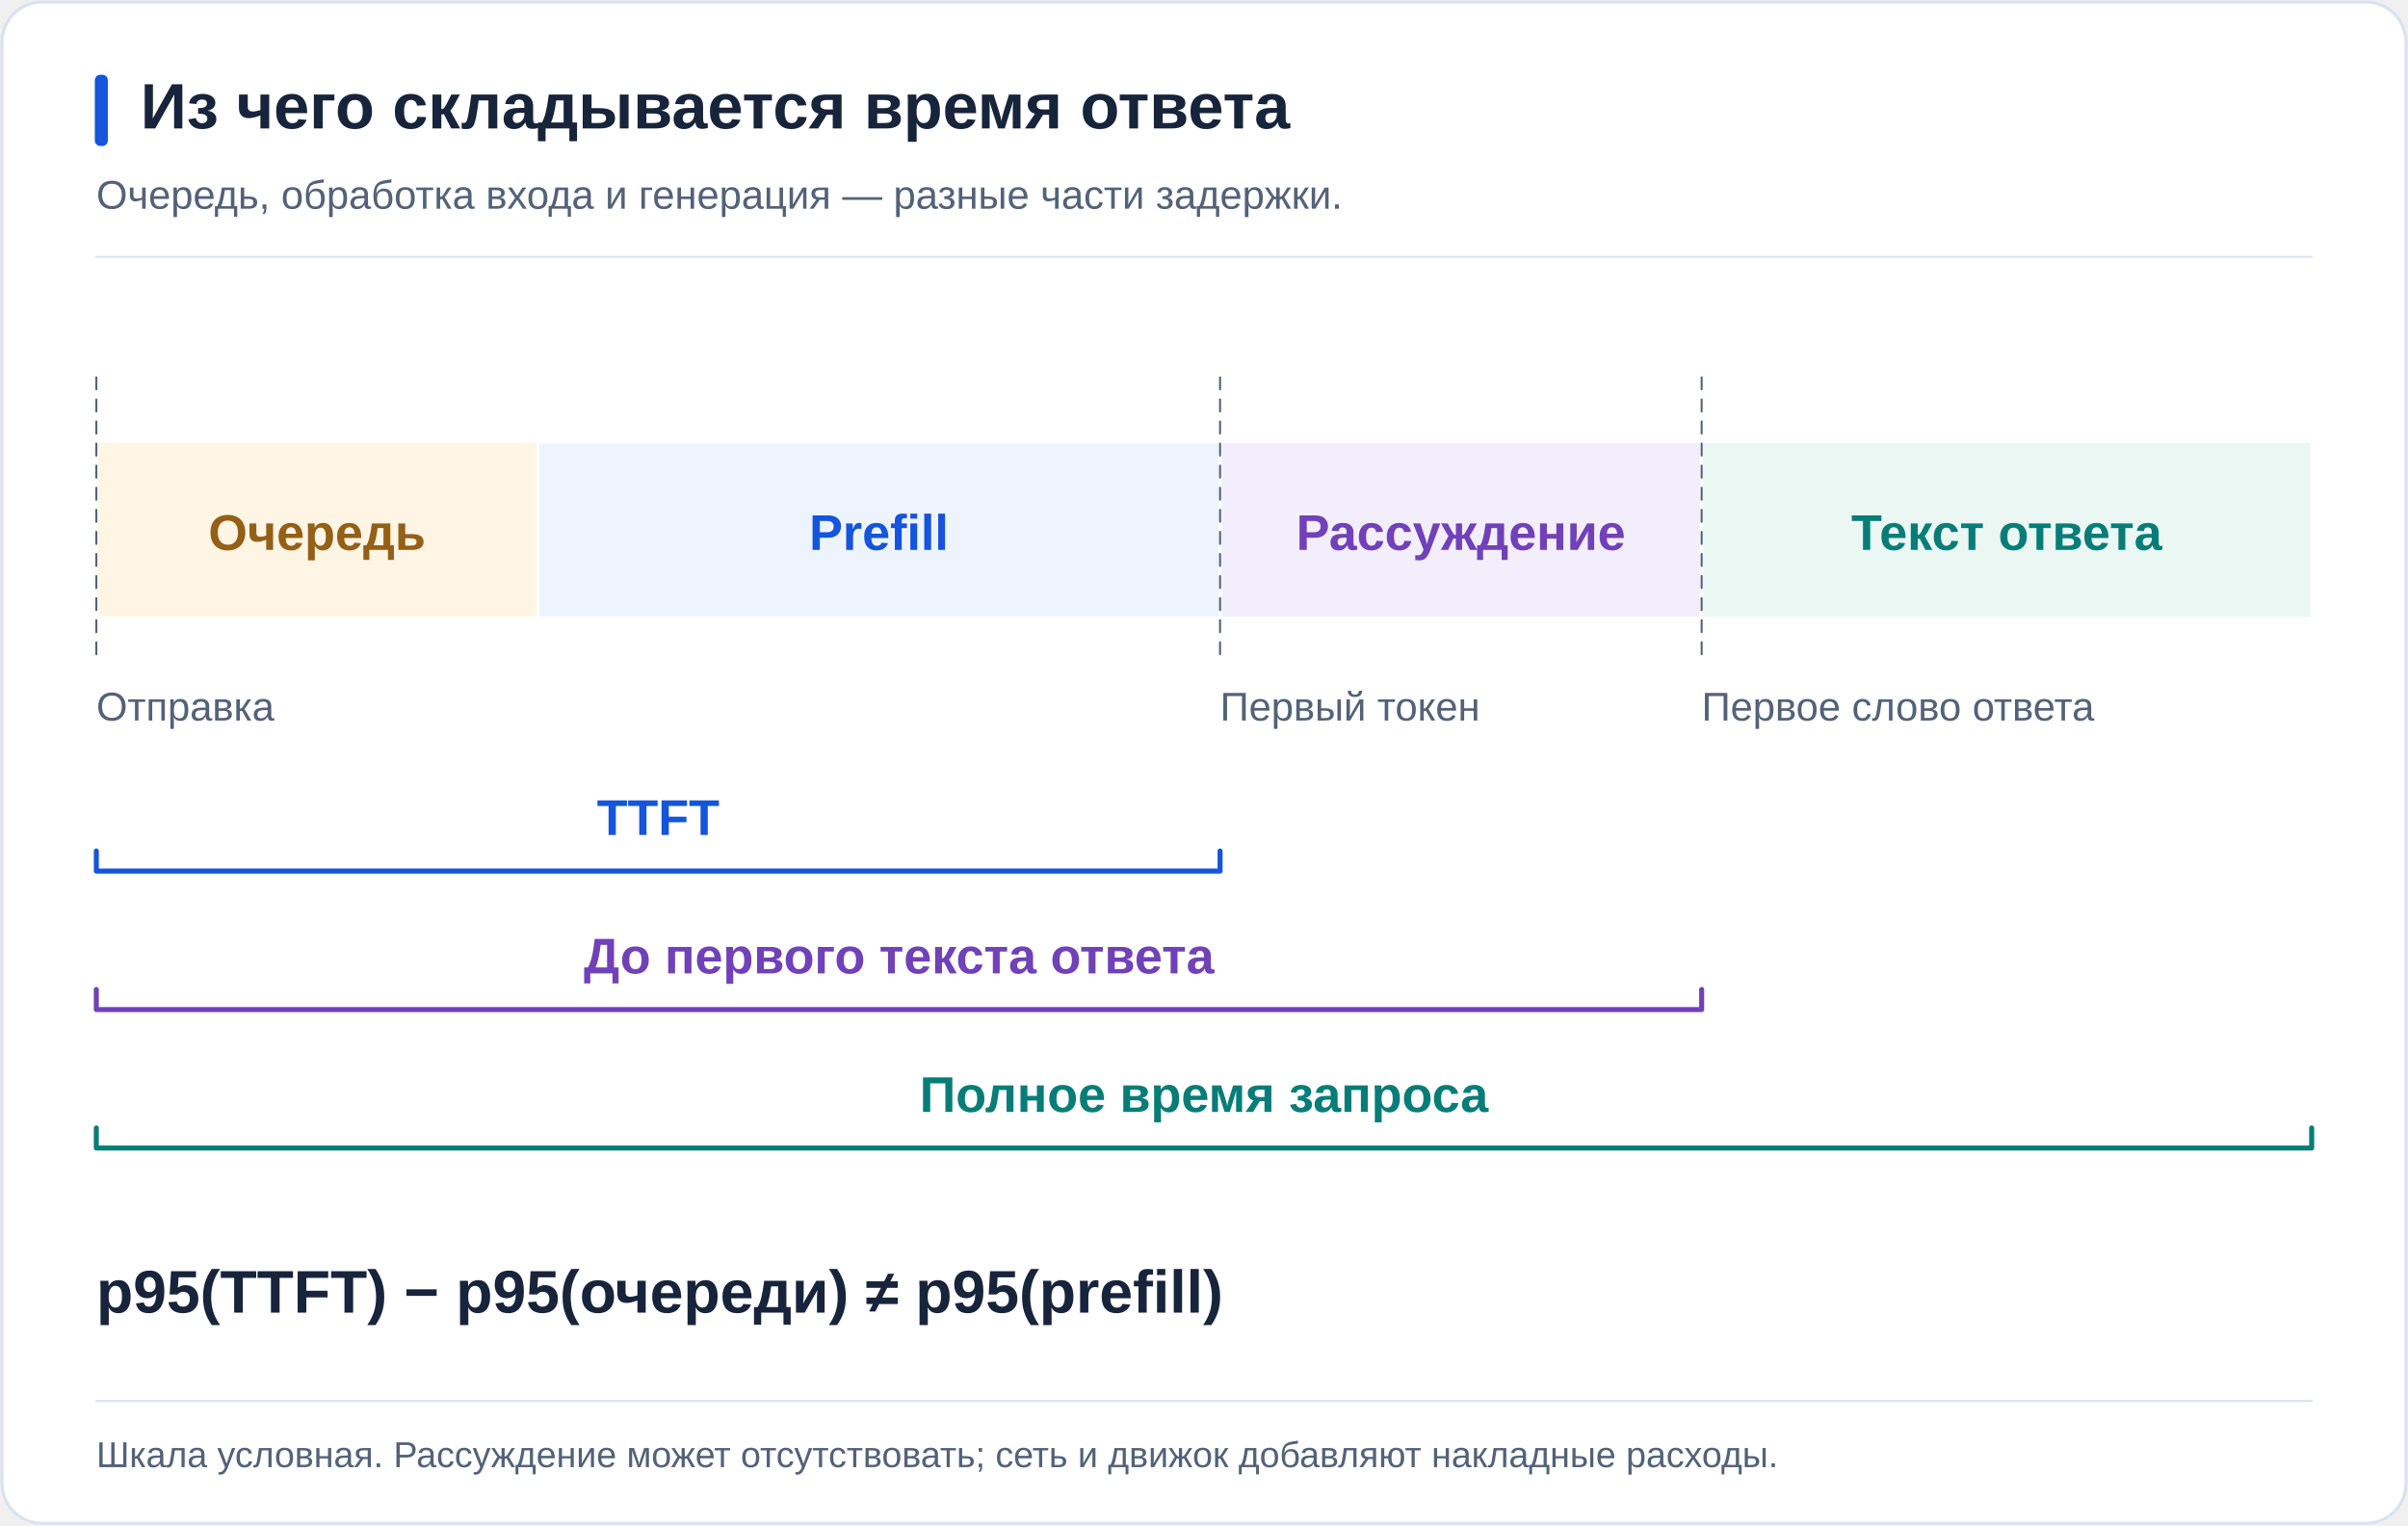
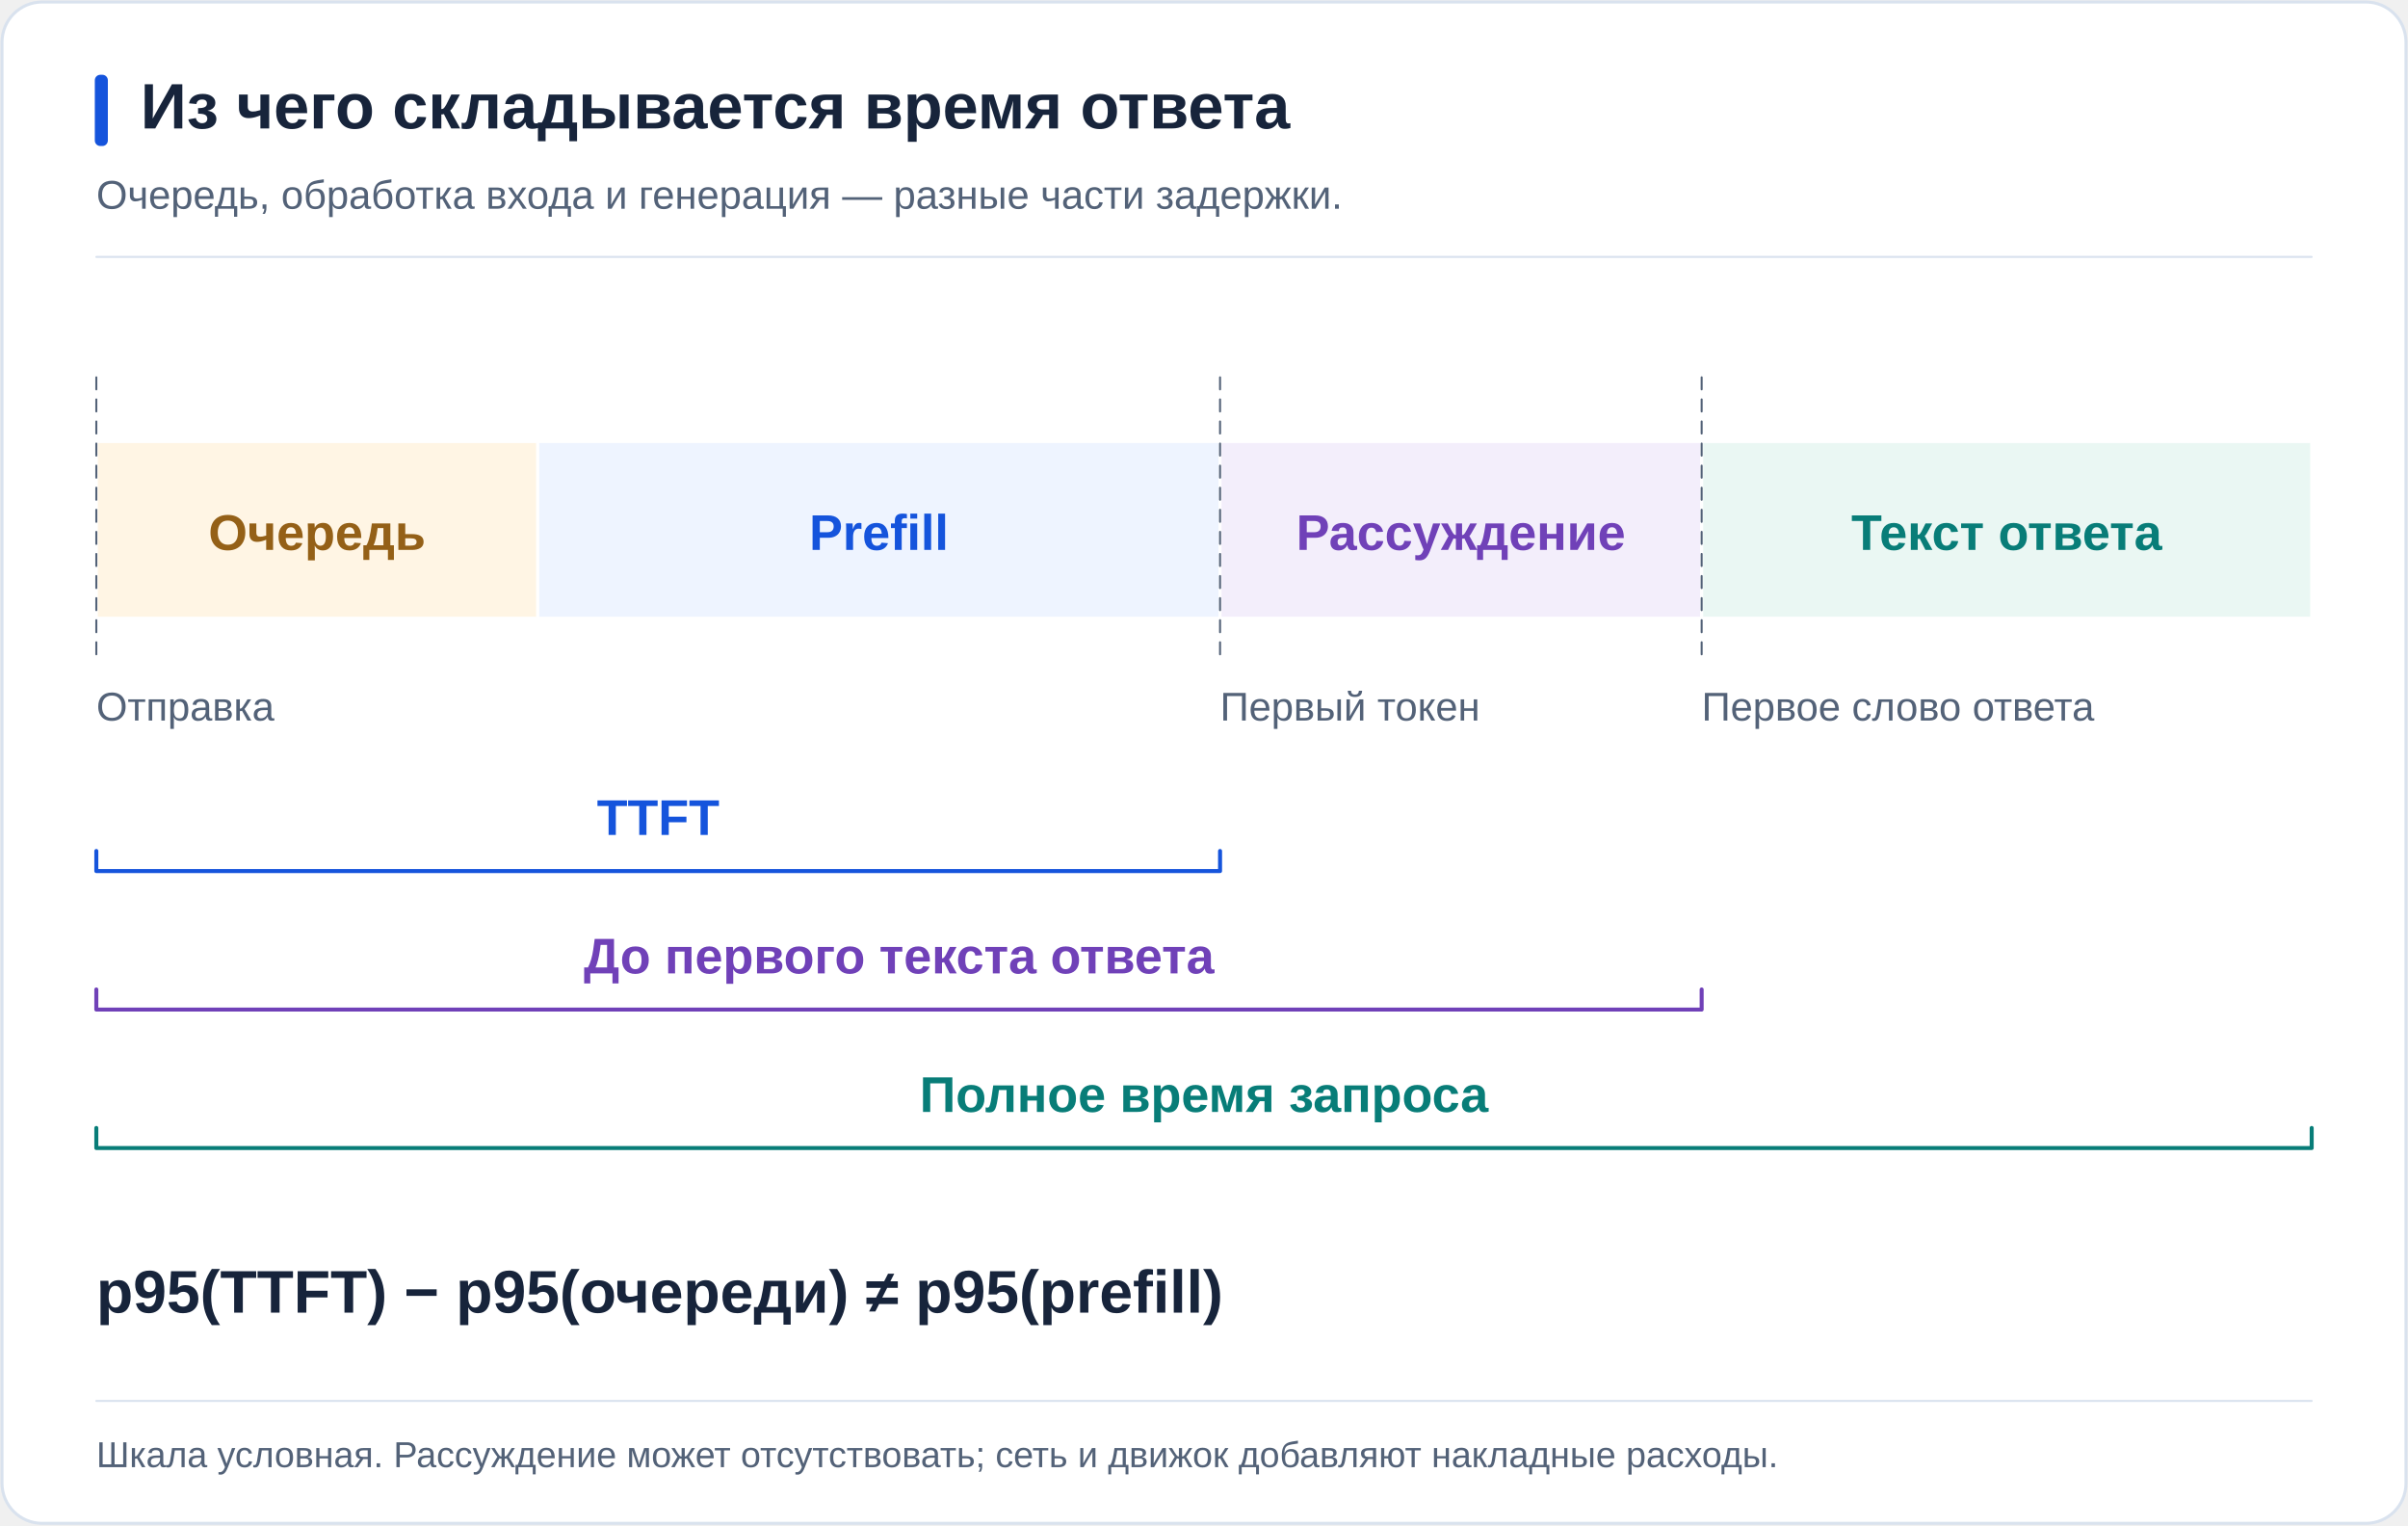
<svg xmlns="http://www.w3.org/2000/svg" width="1200" height="760" viewBox="0 0 1200 760" role="img" aria-labelledby="title desc" data-design="hardfest-v2">
  <defs>
-     <marker id="arrow" viewBox="0 0 10 10" refX="9" refY="5" markerWidth="7" markerHeight="7" orient="auto-start-reverse">
-       <path d="M0 0 10 5 0 10Z" fill="context-stroke" />
+     <marker id="arrow-1554dc" viewBox="0 0 10 10" refX="10" refY="5" markerWidth="10" markerHeight="10" markerUnits="userSpaceOnUse" orient="auto">
+       <path d="M0 0 L10 5 L0 10 Z" fill="#1554dc" />
+     </marker>
+     <marker id="arrow-087d78" viewBox="0 0 10 10" refX="10" refY="5" markerWidth="10" markerHeight="10" markerUnits="userSpaceOnUse" orient="auto">
+       <path d="M0 0 L10 5 L0 10 Z" fill="#087d78" />
+     </marker>
+     <marker id="arrow-7041b8" viewBox="0 0 10 10" refX="10" refY="5" markerWidth="10" markerHeight="10" markerUnits="userSpaceOnUse" orient="auto">
+       <path d="M0 0 L10 5 L0 10 Z" fill="#7041b8" />
+     </marker>
+     <marker id="arrow-536278" viewBox="0 0 10 10" refX="10" refY="5" markerWidth="10" markerHeight="10" markerUnits="userSpaceOnUse" orient="auto">
+       <path d="M0 0 L10 5 L0 10 Z" fill="#536278" />
    </marker>
  </defs>
  <style>text{font-family:Arial,Helvetica,sans-serif;font-variant-numeric:tabular-nums}</style>
  <rect x="1" y="1" width="1198" height="758" rx="20" fill="#ffffff" stroke="#d9e2ee" stroke-width="1.5" />
  <rect x="48" y="38" width="5" height="34" rx="2" fill="#1554dc" stroke="#1554dc" stroke-width="1.5" />
  <text x="70" y="64" font-size="32" fill="#17243b" text-anchor="start" font-weight="700" data-max-width="1082">
    <tspan x="70" dy="0">Из чего складывается время ответа</tspan>
  </text>
  <text x="48" y="104" font-size="20" fill="#536278" text-anchor="start" data-max-width="1104">
    <tspan x="48" dy="0">Очередь, обработка входа и генерация — разные части задержки.</tspan>
  </text>
  <path d="M48 128 H1152" fill="none" stroke="#d9e2ee" stroke-width="1" stroke-linejoin="round" stroke-linecap="round" />
  <rect x="48" y="220" width="220" height="88" rx="0" fill="#fff5e4" stroke="#ffffff" stroke-width="1.5" />
  <text x="158.0" y="274" font-size="25" fill="#946017" text-anchor="middle" font-weight="700">
    <tspan x="158.0" dy="0">Очередь</tspan>
  </text>
  <rect x="268" y="220" width="340" height="88" rx="0" fill="#eef4ff" stroke="#ffffff" stroke-width="1.5" />
  <text x="438.0" y="274" font-size="25" fill="#1554dc" text-anchor="middle" font-weight="700">
    <tspan x="438.0" dy="0">Prefill</tspan>
  </text>
  <rect x="608" y="220" width="240" height="88" rx="0" fill="#f3eefb" stroke="#ffffff" stroke-width="1.5" />
  <text x="728.0" y="274" font-size="25" fill="#7041b8" text-anchor="middle" font-weight="700">
    <tspan x="728.0" dy="0">Рассуждение</tspan>
  </text>
  <rect x="848" y="220" width="304" height="88" rx="0" fill="#eaf7f3" stroke="#ffffff" stroke-width="1.5" />
  <text x="1000.0" y="274" font-size="25" fill="#087d78" text-anchor="middle" font-weight="700">
    <tspan x="1000.0" dy="0">Текст ответа</tspan>
  </text>
  <path d="M48 188 V330" fill="none" stroke="#536278" stroke-width="1" stroke-linejoin="round" stroke-linecap="round" stroke-dasharray="6 5" />
  <text x="48" y="359" font-size="20" fill="#536278" text-anchor="start">
    <tspan x="48" dy="0">Отправка</tspan>
  </text>
  <path d="M608 188 V330" fill="none" stroke="#536278" stroke-width="1" stroke-linejoin="round" stroke-linecap="round" stroke-dasharray="6 5" />
  <text x="608" y="359" font-size="20" fill="#536278" text-anchor="start">
    <tspan x="608" dy="0">Первый токен</tspan>
  </text>
  <path d="M848 188 V330" fill="none" stroke="#536278" stroke-width="1" stroke-linejoin="round" stroke-linecap="round" stroke-dasharray="6 5" />
  <text x="848" y="359" font-size="20" fill="#536278" text-anchor="start">
    <tspan x="848" dy="0">Первое слово ответа</tspan>
  </text>
-   <path d="M48 424 V434 H608 V424" fill="none" stroke="#1554dc" stroke-width="2.5" stroke-linejoin="round" stroke-linecap="round" />
+   <path d="M48 424 V434 H608 V424" fill="none" stroke="#1554dc" stroke-width="2" stroke-linejoin="round" stroke-linecap="round" />
  <text x="328.0" y="416" font-size="25" fill="#1554dc" text-anchor="middle" font-weight="700">
    <tspan x="328.0" dy="0">TTFT</tspan>
  </text>
-   <path d="M48 493 V503 H848 V493" fill="none" stroke="#7041b8" stroke-width="2.5" stroke-linejoin="round" stroke-linecap="round" />
+   <path d="M48 493 V503 H848 V493" fill="none" stroke="#7041b8" stroke-width="2" stroke-linejoin="round" stroke-linecap="round" />
  <text x="448.0" y="485" font-size="25" fill="#7041b8" text-anchor="middle" font-weight="700">
    <tspan x="448.0" dy="0">До первого текста ответа</tspan>
  </text>
-   <path d="M48 562 V572 H1152 V562" fill="none" stroke="#087d78" stroke-width="2.5" stroke-linejoin="round" stroke-linecap="round" />
+   <path d="M48 562 V572 H1152 V562" fill="none" stroke="#087d78" stroke-width="2" stroke-linejoin="round" stroke-linecap="round" />
  <text x="600.0" y="554" font-size="25" fill="#087d78" text-anchor="middle" font-weight="700">
    <tspan x="600.0" dy="0">Полное время запроса</tspan>
  </text>
  <text x="48" y="654" font-size="30" fill="#17243b" text-anchor="start" font-weight="700">
    <tspan x="48" dy="0">p95(TTFT) − p95(очереди) ≠ p95(prefill)</tspan>
  </text>
  <path d="M48 698 H1152" fill="none" stroke="#d9e2ee" stroke-width="1" stroke-linejoin="round" stroke-linecap="round" />
  <text x="48" y="731" font-size="18" fill="#536278" text-anchor="start" data-max-width="1104">
    <tspan x="48" dy="0">Шкала условная. Рассуждение может отсутствовать; сеть и движок добавляют накладные расходы.</tspan>
  </text>
</svg>
